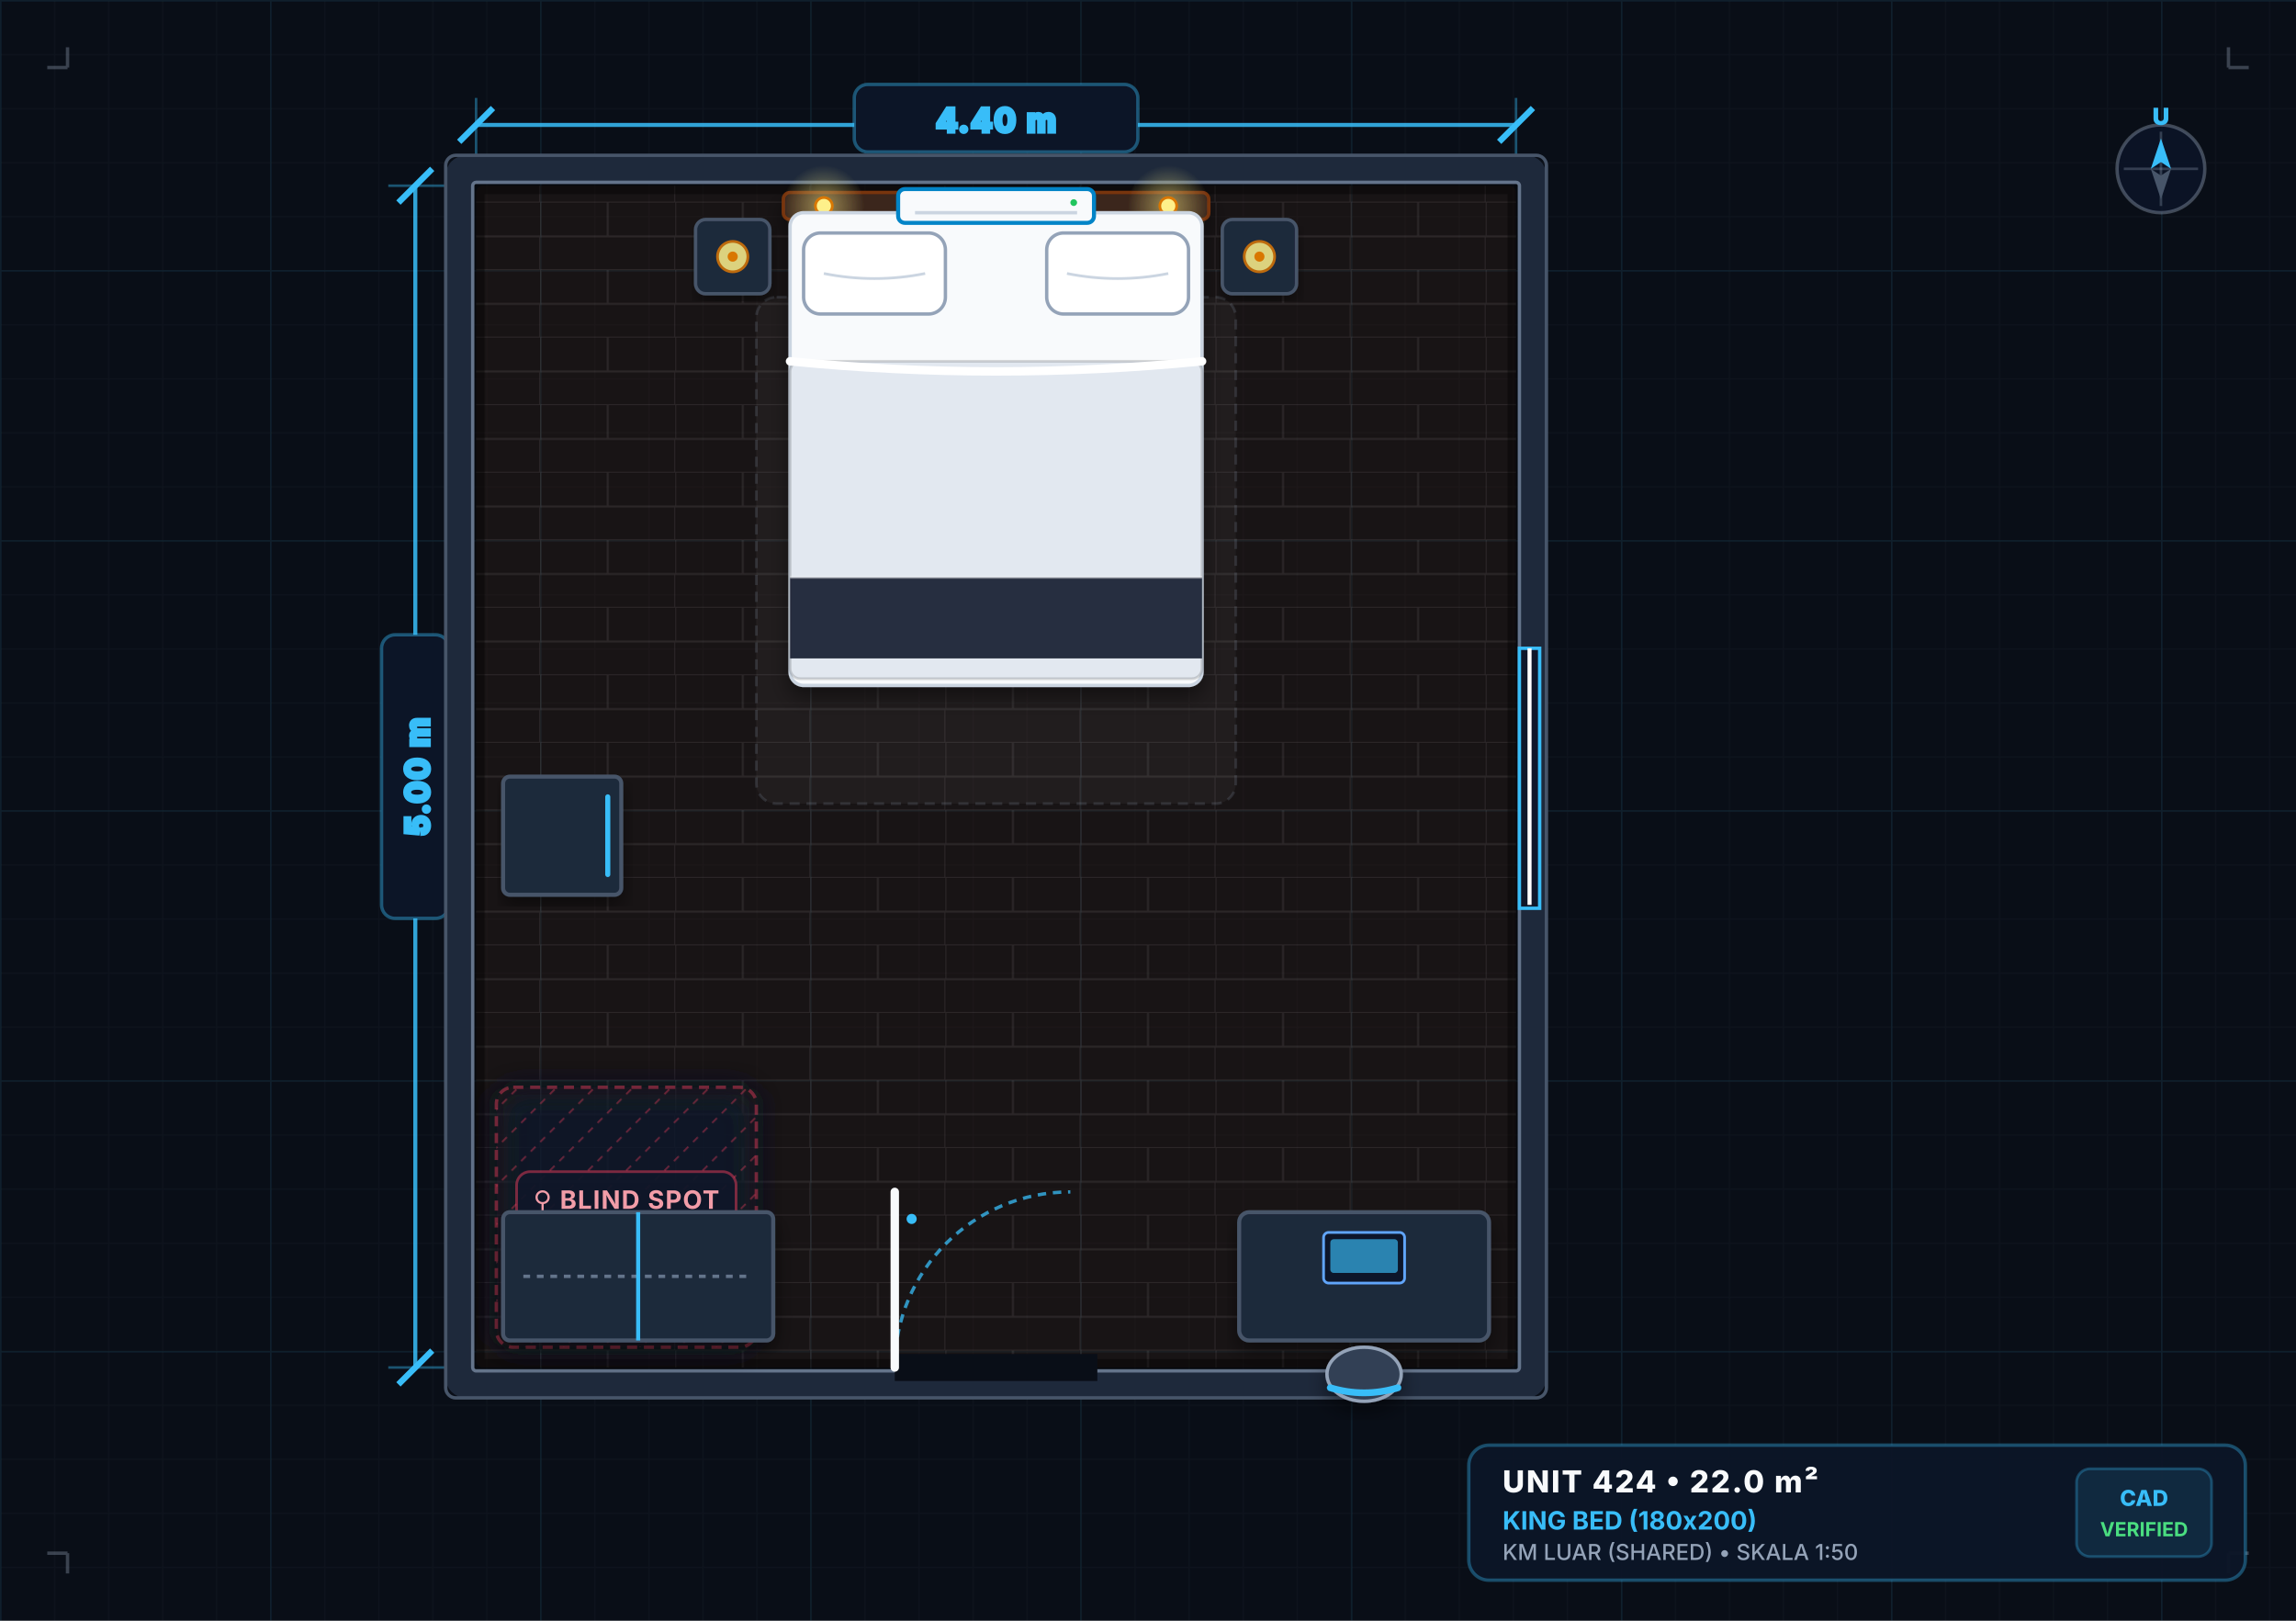
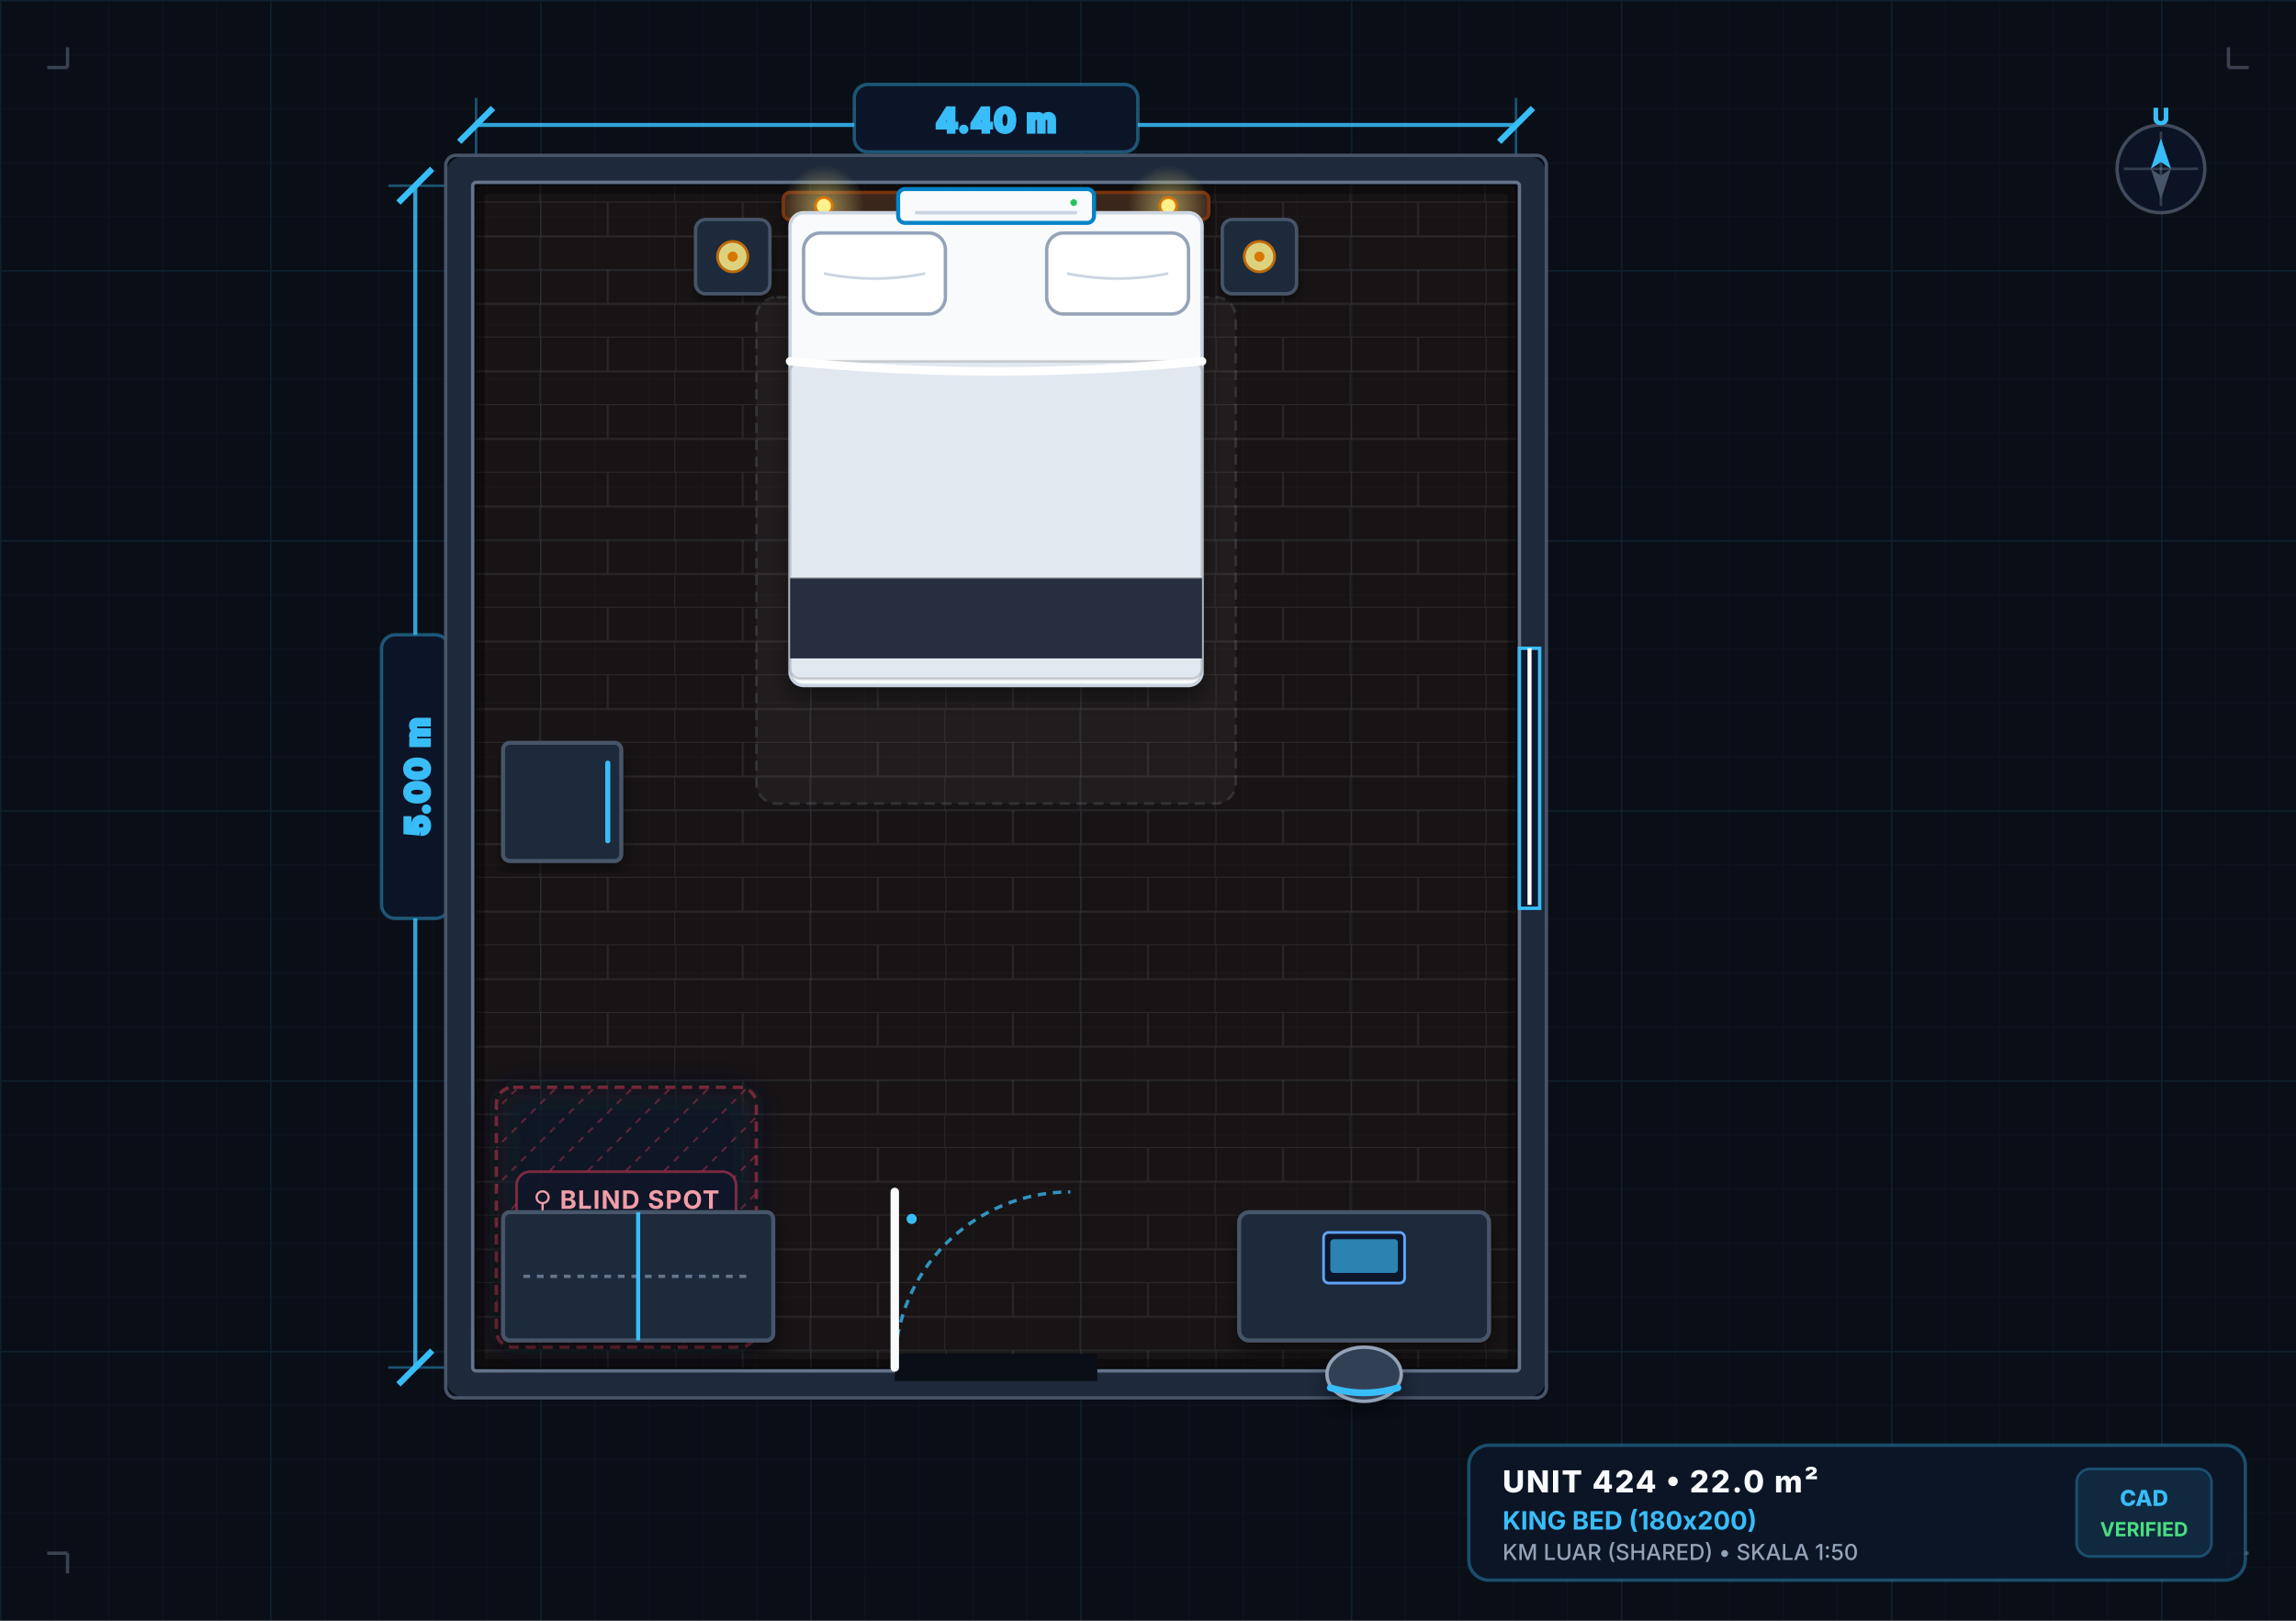
<svg xmlns="http://www.w3.org/2000/svg" viewBox="0 0 680 480" width="100%" height="100%" style="background:#090e17; border-radius:14px; font-family:'Inter',system-ui,-apple-system,sans-serif;">
  <defs>
    <pattern id="grid_cad_174" width="16" height="16" patternUnits="userSpaceOnUse">
      <path d="M 16 0 L 0 0 0 16" fill="none" stroke="rgba(148, 163, 184, 0.04)" stroke-width="0.75" />
    </pattern>
    <pattern id="grid_major_174" width="80" height="80" patternUnits="userSpaceOnUse">
      <path d="M 80 0 L 0 0 0 80" fill="none" stroke="rgba(56, 189, 248, 0.07)" stroke-width="1" />
    </pattern>
    <pattern id="parquet_174" width="40" height="20" patternUnits="userSpaceOnUse">
      <rect width="40" height="20" fill="#3b2012" fill-opacity="0.32" />
      <path d="M 0 10 L 40 10 M 20 0 L 20 10 M 0 20 L 40 20 M 40 10 L 40 20 M 0 0 L 0 10" fill="none" stroke="rgba(255, 255, 255, 0.08)" stroke-width="0.6" />
    </pattern>
    <pattern id="bm_tile_174" width="12" height="12" patternUnits="userSpaceOnUse">
      <rect width="12" height="12" fill="#0f2338" />
      <path d="M 12 0 L 0 0 0 12" fill="none" stroke="rgba(56, 189, 248, 0.22)" stroke-width="0.6" />
    </pattern>
    <filter id="frost_blur_174" x="-10%" y="-10%" width="120%" height="120%">
      <feGaussianBlur stdDeviation="4.5" result="blur" />
    </filter>
    <pattern id="blind_hatch_174" width="8" height="8" patternTransform="rotate(45 0 0)" patternUnits="userSpaceOnUse">
      <line x1="0" y1="0" x2="0" y2="8" stroke="rgba(244, 63, 94, 0.35)" stroke-width="1.2" stroke-dasharray="2 2" />
    </pattern>
    <radialGradient id="lamp_glow_174">
      <stop offset="0%" stop-color="#fef08a" stop-opacity="0.5" />
      <stop offset="100%" stop-color="#fef08a" stop-opacity="0" />
    </radialGradient>
    <filter id="drop_shadow_174" x="-5%" y="-5%" width="115%" height="115%">
      <feDropShadow dx="0" dy="3" stdDeviation="3" flood-color="#000000" flood-opacity="0.45" />
    </filter>
  </defs>
  <rect width="680" height="480" fill="#090e17" />
  <rect width="680" height="480" fill="url(#grid_cad_174)" />
  <rect width="680" height="480" fill="url(#grid_major_174)" />
  <g stroke="rgba(148, 163, 184, 0.35)" stroke-width="1">
    <path d="M 14 20 L 20 20 M 20 14 L 20 20" />
    <path d="M 666 20 L 660 20 M 660 14 L 660 20" />
    <path d="M 14 460 L 20 460 M 20 466 L 20 460" />
    <path d="M 666 460 L 660 460 M 660 466 L 660 460" />
  </g>
  <g stroke="#38bdf8" stroke-width="1.2">
    <line x1="141" y1="37" x2="449" y2="37" opacity="0.85" />
    <line x1="136" y1="42" x2="146" y2="32" stroke-width="1.8" />
    <line x1="444" y1="42" x2="454" y2="32" stroke-width="1.8" />
    <line x1="141" y1="49" x2="141" y2="29" opacity="0.4" stroke-width="0.75" />
    <line x1="449" y1="49" x2="449" y2="29" opacity="0.4" stroke-width="0.75" />
    <rect x="253.0" y="25" width="84" height="20" rx="4" fill="#0c1527" stroke="rgba(56, 189, 248, 0.4)" stroke-width="1" />
    <text x="295.0" y="39" fill="#38bdf8" font-size="9.5" font-weight="700" text-anchor="middle" letter-spacing="0.5">
      4.40 m
    </text>
  </g>
  <g stroke="#38bdf8" stroke-width="1.2">
    <line x1="123" y1="55" x2="123" y2="405" opacity="0.85" />
    <line x1="118" y1="60" x2="128" y2="50" stroke-width="1.8" />
    <line x1="118" y1="410" x2="128" y2="400" stroke-width="1.8" />
    <line x1="135" y1="55" x2="115" y2="55" opacity="0.4" stroke-width="0.75" />
    <line x1="135" y1="405" x2="115" y2="405" opacity="0.4" stroke-width="0.75" />
    <g transform="translate(123, 230.0)">
      <rect x="-42" y="-10" width="84" height="20" rx="4" fill="#0c1527" stroke="rgba(56, 189, 248, 0.4)" stroke-width="1" transform="rotate(-90)" />
      <text x="0" y="4" fill="#38bdf8" font-size="9.5" font-weight="700" text-anchor="middle" letter-spacing="0.5" transform="rotate(-90)">
        5.00 m
      </text>
    </g>
  </g>
  <rect x="141" y="55" width="308" height="350" rx="2" fill="url(#parquet_174)" />
  <rect x="141" y="55" width="308" height="350" fill="none" stroke="rgba(0, 0, 0, 0.38)" stroke-width="5" />
  <rect x="136" y="50" width="318" height="360" fill="none" stroke="#1e293b" stroke-width="8" rx="2" />
  <rect x="132" y="46" width="326" height="368" fill="none" stroke="#475569" stroke-width="1" rx="3" />
  <rect x="140" y="54" width="310" height="352" fill="none" stroke="#64748b" stroke-width="1" rx="1" />
  <g id="unsure_zone" opacity="0.95">
    <rect x="147" y="322" width="77" height="77" rx="5" fill="rgba(15, 23, 42, 0.85)" filter="url(#frost_blur_174)" />
    <rect x="147" y="322" width="77" height="77" rx="5" fill="url(#blind_hatch_174)" stroke="rgba(244, 63, 94, 0.45)" stroke-width="1" stroke-dasharray="3 2" />
    <rect x="153" y="347" width="65" height="26" rx="4" fill="rgba(15, 23, 42, 0.94)" stroke="rgba(244, 63, 94, 0.5)" stroke-width="0.8" />
    <text x="185.5" y="358" fill="#fda4af" font-size="7.5" font-weight="700" text-anchor="middle" letter-spacing="0.3">
      ⚲ BLIND SPOT
    </text>
    <text x="185.5" y="367" fill="#94a3b8" font-size="6" font-weight="500" text-anchor="middle">
      Sudut Terbatas Kamera
    </text>
  </g>
  <rect x="224" y="88" width="142" height="150" rx="6" fill="rgba(255, 255, 255, 0.04)" stroke="rgba(148, 163, 184, 0.18)" stroke-width="0.8" stroke-dasharray="3 2" />
  <g id="bed_unit" filter="url(#drop_shadow_174)">
    <rect x="232" y="57" width="126" height="8" rx="2" fill="#3b271d" stroke="#78350f" stroke-width="1" />
    <circle cx="244" cy="61" r="12" fill="url(#lamp_glow_174)" />
    <circle cx="346" cy="61" r="12" fill="url(#lamp_glow_174)" />
    <circle cx="244" cy="61" r="2.5" fill="#fef08a" stroke="#d97706" stroke-width="0.8" />
    <circle cx="346" cy="61" r="2.5" fill="#fef08a" stroke="#d97706" stroke-width="0.8" />
    <rect x="234" y="63" width="122" height="140" rx="4" fill="#f8fafc" stroke="#cbd5e1" stroke-width="1" />
    <rect x="234" y="107" width="122" height="94" rx="3" fill="#e2e8f0" stroke="rgba(0,0,0,0.15)" stroke-width="0.8" />
    <path d="M 234 107 Q 295.0 113 356 107" fill="none" stroke="#ffffff" stroke-width="2.5" stroke-linecap="round" />
    <rect x="234" y="171" width="122" height="24" fill="#0f172a" opacity="0.88" />
    <line x1="234" y1="171" x2="356" y2="171" stroke="rgba(255,255,255,0.4)" stroke-width="0.8" />
    <rect x="238" y="69" width="42" height="24" rx="5" fill="#ffffff" stroke="#94a3b8" stroke-width="1" />
    <path d="M 244 81 Q 259.0 84 274 81" fill="none" stroke="#cbd5e1" stroke-width="0.8" />
    <rect x="310" y="69" width="42" height="24" rx="5" fill="#ffffff" stroke="#94a3b8" stroke-width="1" />
    <path d="M 316 81 Q 331.0 84 346 81" fill="none" stroke="#cbd5e1" stroke-width="0.8" />
  </g>
  <g filter="url(#drop_shadow_174)">
    <rect x="206" y="65" width="22" height="22" rx="3" fill="#1e293b" stroke="#475569" stroke-width="1" />
    <circle cx="217" cy="76" r="4.5" fill="#fef08a" stroke="#d97706" stroke-width="0.8" opacity="0.85" />
    <circle cx="217" cy="76" r="1.5" fill="#d97706" />
  </g>
  <g filter="url(#drop_shadow_174)">
    <rect x="362" y="65" width="22" height="22" rx="3" fill="#1e293b" stroke="#475569" stroke-width="1" />
    <circle cx="373" cy="76" r="4.5" fill="#fef08a" stroke="#d97706" stroke-width="0.8" opacity="0.85" />
    <circle cx="373" cy="76" r="1.5" fill="#d97706" />
  </g>
  <g id="wardrobe" filter="url(#drop_shadow_174)">
    <rect x="149" y="359" width="80" height="38" rx="2" fill="#1e293b" stroke="#475569" stroke-width="1.2" />
    <line x1="155" y1="378.0" x2="223" y2="378.0" stroke="#64748b" stroke-width="1" stroke-dasharray="2 2" />
    <line x1="189.0" y1="359" x2="189.0" y2="397" stroke="#38bdf8" stroke-width="1.2" />
  </g>
  <g id="desk_setup" filter="url(#drop_shadow_174)">
    <rect x="367" y="359" width="74" height="38" rx="3" fill="#1e293b" stroke="#475569" stroke-width="1.2" />
    <rect x="392.0" y="365" width="24" height="15" rx="1.5" fill="#0f172a" stroke="#60a5fa" stroke-width="0.8" />
    <rect x="394.0" y="367" width="20" height="10" rx="1" fill="#38bdf8" opacity="0.65" />
    <ellipse cx="404.0" cy="407" rx="11" ry="8" fill="#334155" stroke="#94a3b8" stroke-width="1" />
    <path d="M 394.0 411 Q 404.0 414 414.0 411" fill="none" stroke="#38bdf8" stroke-width="2" stroke-linecap="round" />
  </g>
  <g id="ac_unit">
    <rect x="266" y="56" width="58" height="10" rx="2" fill="#f8fafc" stroke="#0284c7" stroke-width="1.2" />
    <line x1="271" y1="63" x2="319" y2="63" stroke="#cbd5e1" stroke-width="1" />
    <circle cx="318" cy="60" r="1" fill="#22c55e" />
  </g>
  <g id="fridge" filter="url(#drop_shadow_174)">
-     <rect x="149" y="230" width="35" height="35" rx="2" fill="#1e293b" stroke="#475569" stroke-width="1.2" />
-     <line x1="180" y1="236" x2="180" y2="259" stroke="#38bdf8" stroke-width="1.5" stroke-linecap="round" />
+     <rect x="149" y="220" width="35" height="35" rx="2" fill="#1e293b" stroke="#475569" stroke-width="1.2" />
+     <line x1="180" y1="226" x2="180" y2="249" stroke="#38bdf8" stroke-width="1.5" stroke-linecap="round" />
  </g>
  <g id="window_right">
    <rect x="450" y="192" width="6" height="77" fill="#0f172a" stroke="#38bdf8" stroke-width="1" />
    <line x1="453" y1="192" x2="453" y2="268" stroke="#ffffff" stroke-width="1.2" />
  </g>
  <g id="main_door">
    <rect x="265" y="401" width="60" height="8" fill="#090e17" />
    <path d="M 265 405 A 52 52 0 0 1 317 353" fill="none" stroke="#38bdf8" stroke-width="1" stroke-dasharray="2.5 2" opacity="0.75" />
    <line x1="265" y1="405" x2="265" y2="353" stroke="#f8fafc" stroke-width="2.5" stroke-linecap="round" />
    <circle cx="270" cy="361" r="1.5" fill="#38bdf8" />
  </g>
  <g id="title_block" transform="translate(435, 428)">
    <rect x="0" y="0" width="230" height="40" rx="6" fill="rgba(12, 21, 39, 0.96)" stroke="rgba(56, 189, 248, 0.35)" stroke-width="1" />
    <text x="10" y="14" fill="#f8fafc" font-size="9" font-weight="800" letter-spacing="0.5">
      UNIT 424 • 22.0 m²
    </text>
    <text x="10" y="25" fill="#38bdf8" font-size="7.5" font-weight="700">
      KING BED (180x200)
    </text>
    <text x="10" y="34" fill="#94a3b8" font-size="6.5" font-weight="500">
      KM LUAR (SHARED) • SKALA 1:50
    </text>
    <rect x="180" y="7" width="40" height="26" rx="4" fill="rgba(56, 189, 248, 0.12)" stroke="rgba(56, 189, 248, 0.3)" stroke-width="0.8" />
    <text x="200" y="18" fill="#38bdf8" font-size="6.5" font-weight="800" text-anchor="middle">CAD</text>
    <text x="200" y="27" fill="#4ade80" font-size="5.8" font-weight="700" text-anchor="middle">VERIFIED</text>
  </g>
  <g id="north_compass" transform="translate(625, 35)">
    <circle cx="15" cy="15" r="13" fill="rgba(12, 21, 39, 0.9)" stroke="rgba(148, 163, 184, 0.4)" stroke-width="1" />
    <line x1="15" y1="4" x2="15" y2="26" stroke="rgba(148, 163, 184, 0.3)" stroke-width="0.75" />
    <line x1="4" y1="15" x2="26" y2="15" stroke="rgba(148, 163, 184, 0.3)" stroke-width="0.75" />
    <polygon points="15,6 18,15 15,13 12,15" fill="#38bdf8" />
    <polygon points="15,24 18,15 15,17 12,15" fill="#475569" />
    <text x="15" y="2" fill="#38bdf8" font-size="7" font-weight="900" text-anchor="middle">U</text>
  </g>
</svg>
